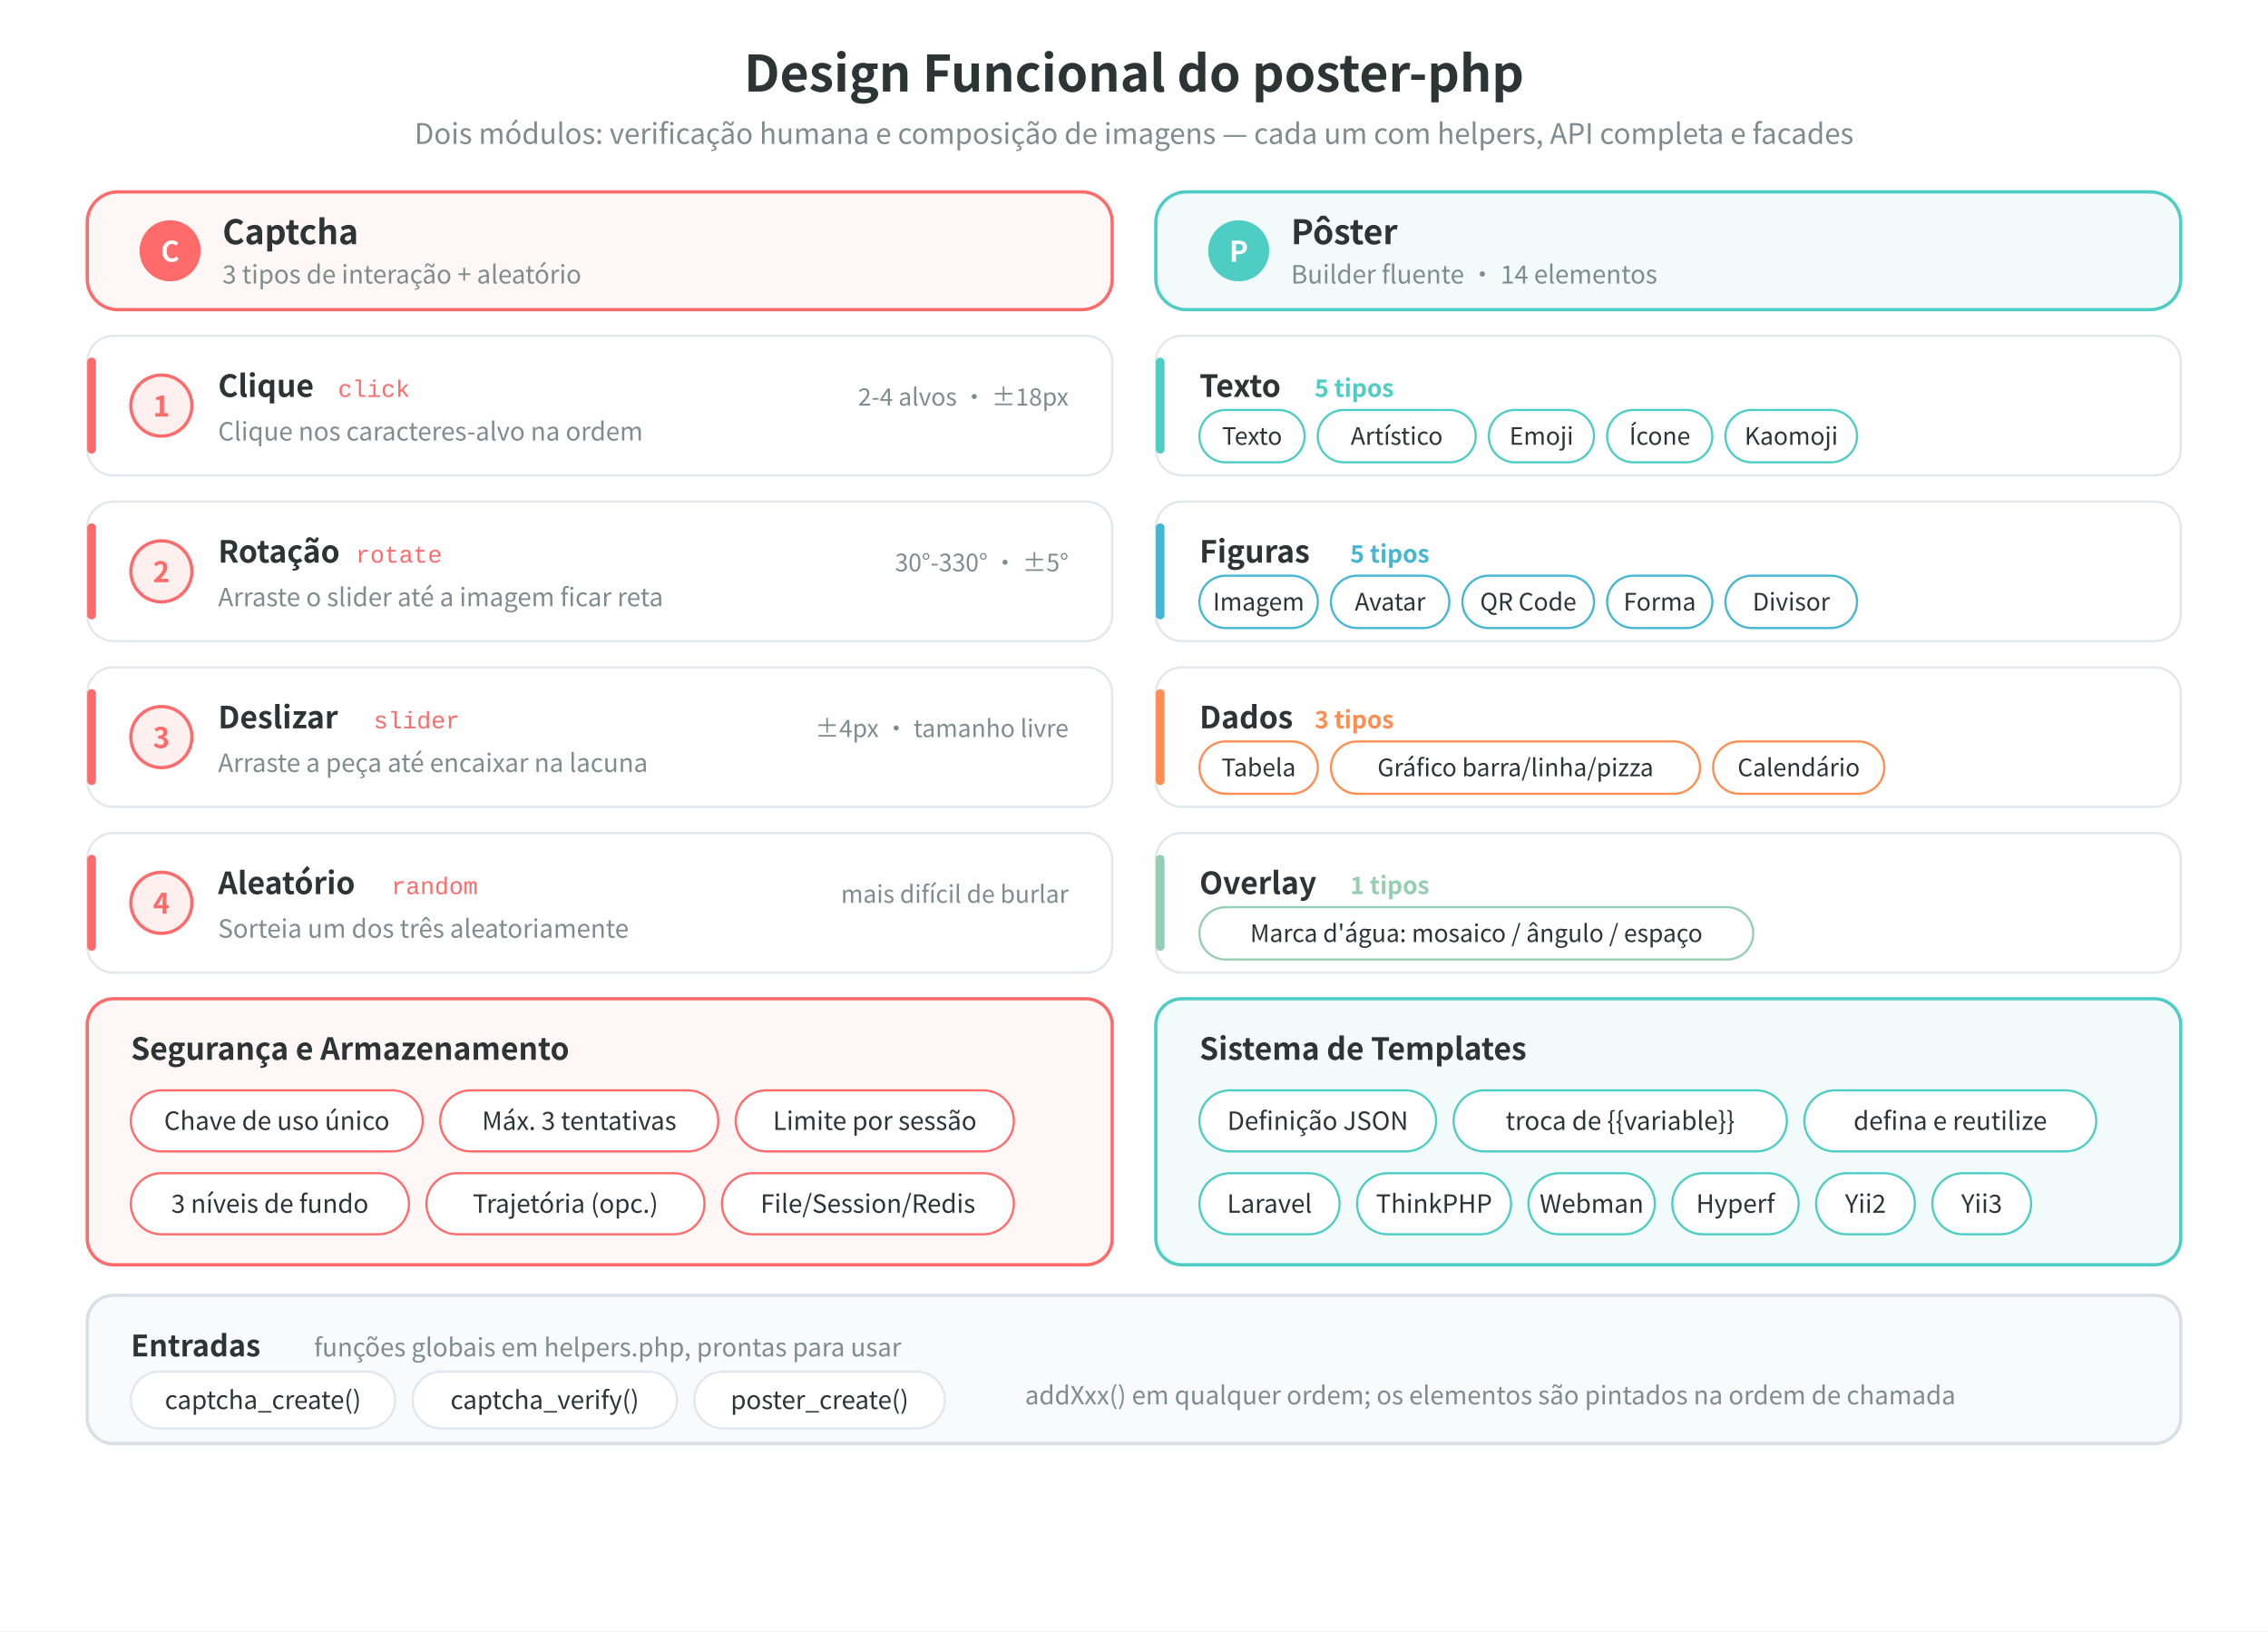
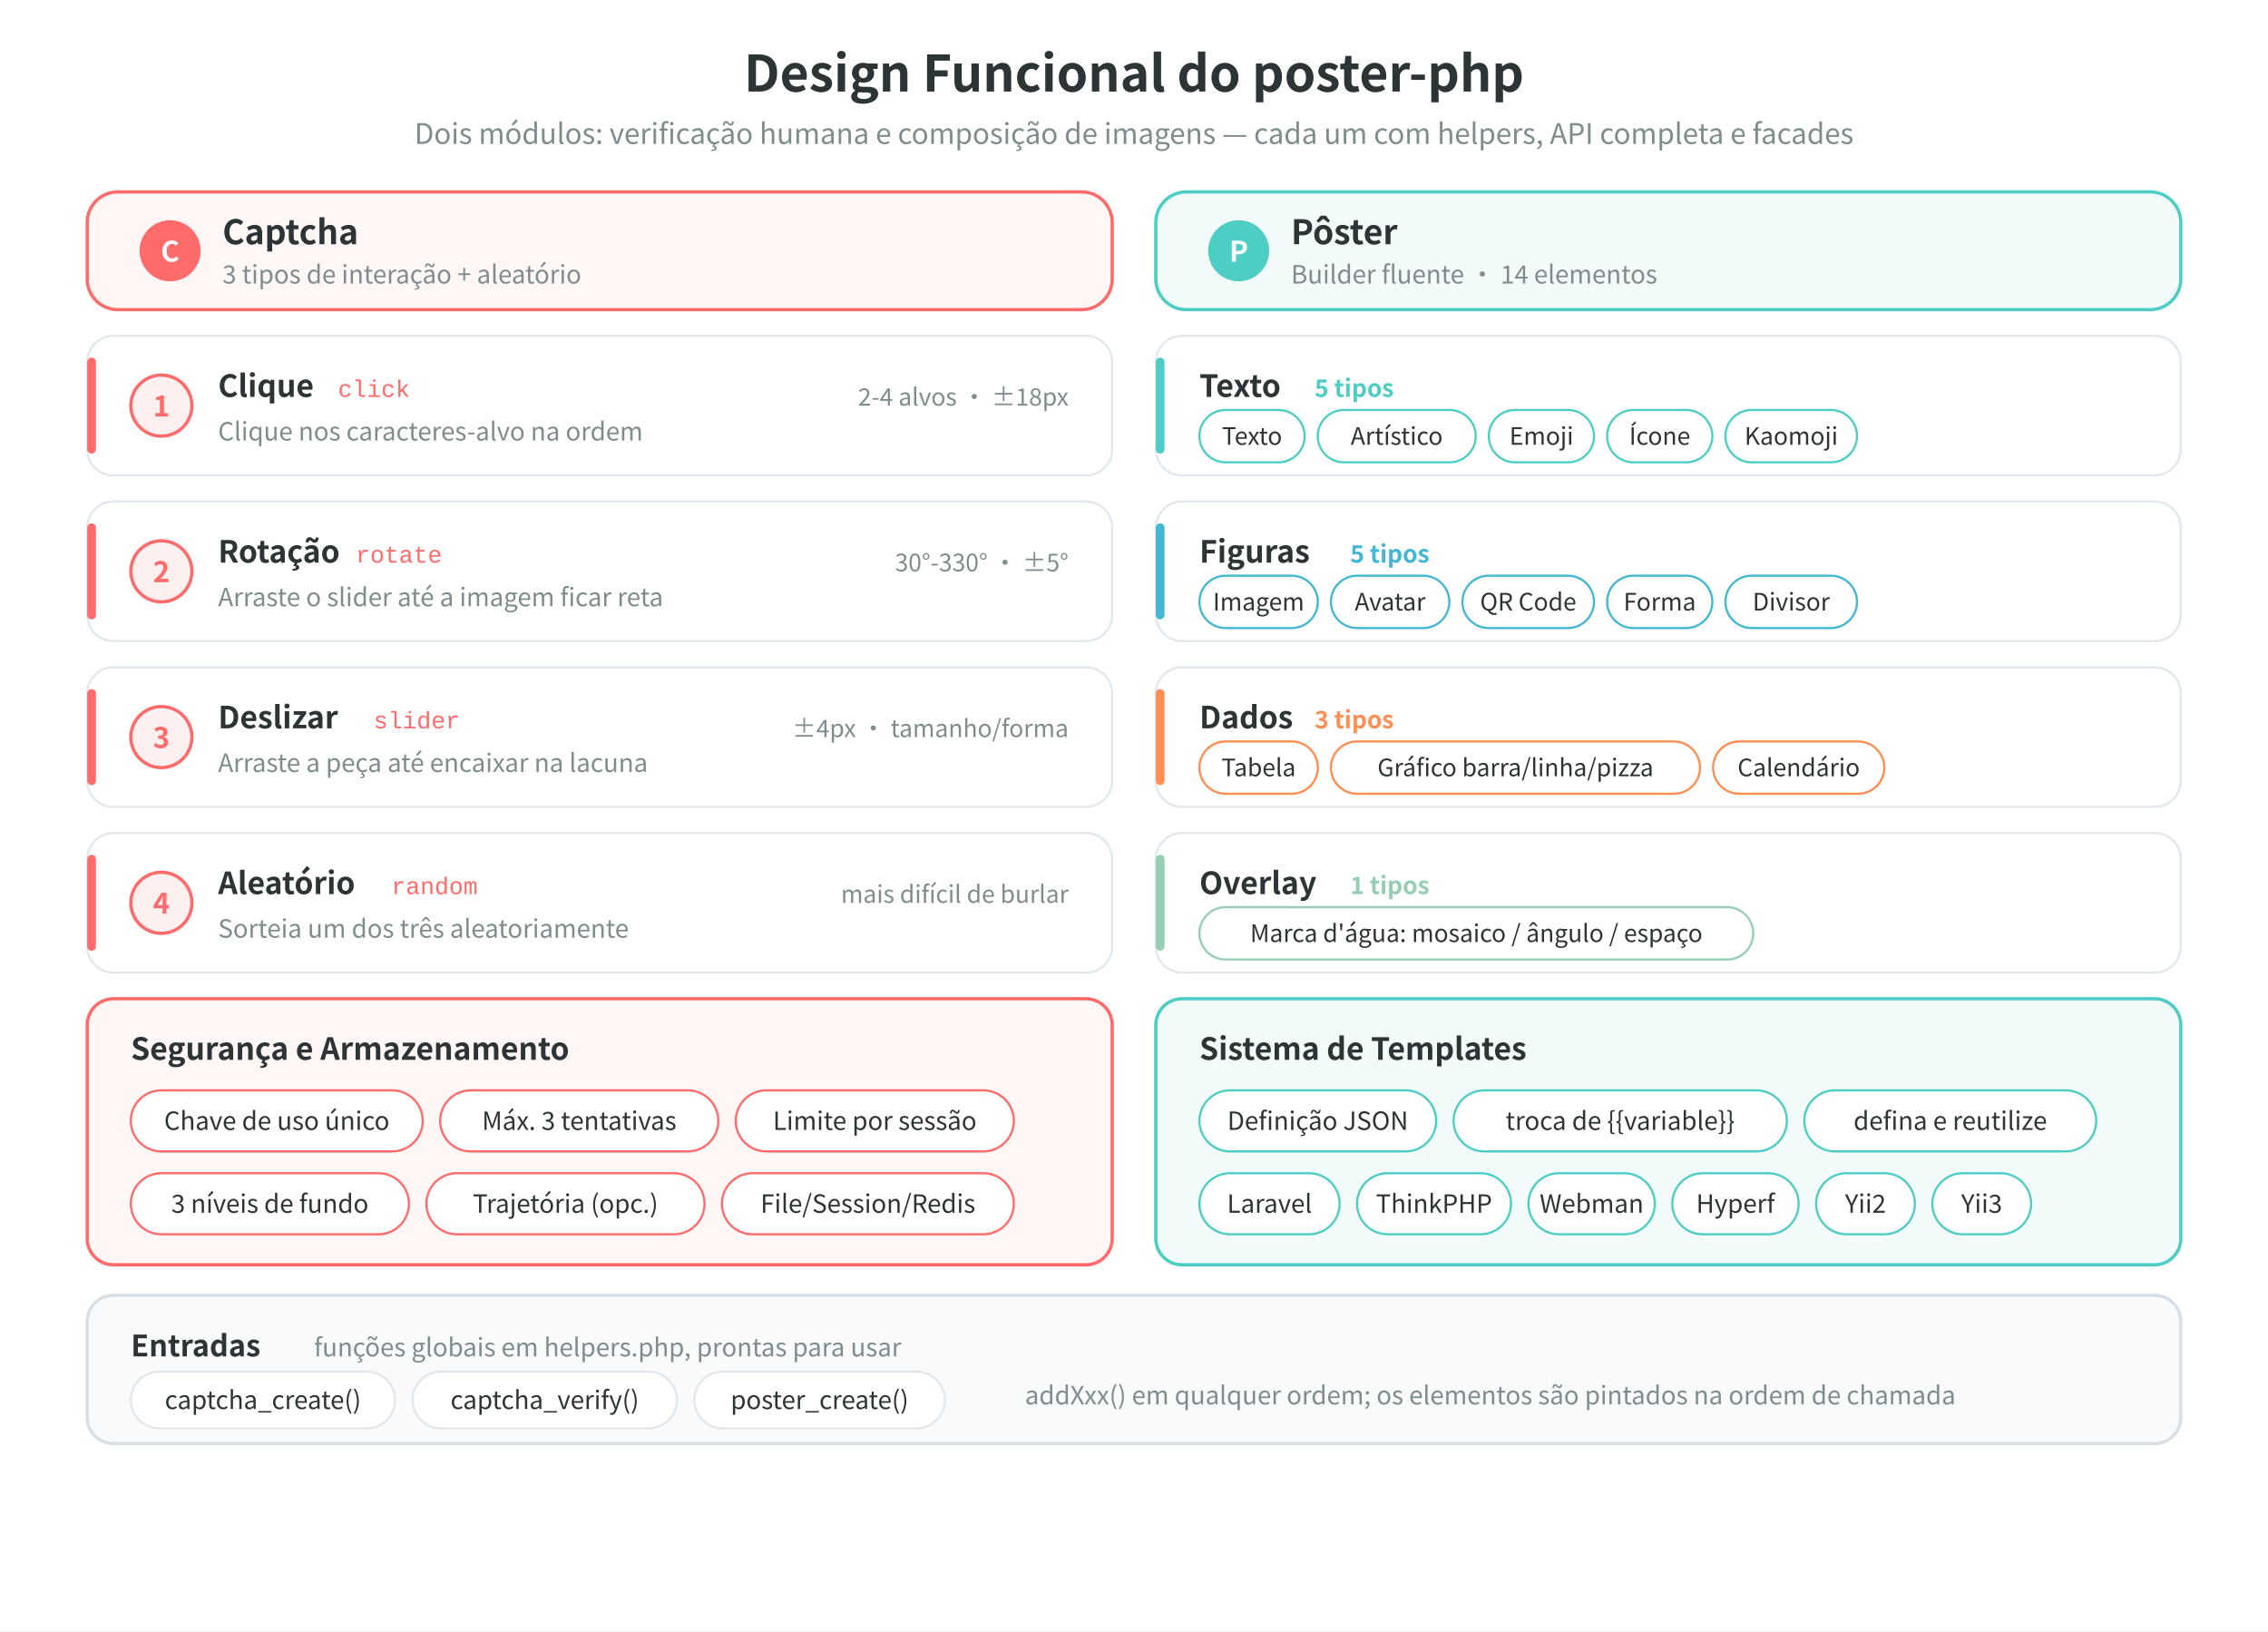
<svg xmlns="http://www.w3.org/2000/svg" viewBox="0 0 1040 748" width="1040" height="748" font-family="-apple-system,BlinkMacSystemFont,'Segoe UI','PingFang SC','Hiragino Sans GB','Microsoft YaHei','Noto Sans CJK SC',sans-serif" role="img" aria-label="Design Funcional do poster-php">
  <defs>
    <marker id="arrow" viewBox="0 0 10 10" refX="9" refY="5" markerWidth="6" markerHeight="6" orient="auto">
      <path d="M0 0L10 5L0 10Z" fill="#B2BEC3" />
    </marker>
  </defs>
  <rect width="1040" height="748" fill="#FFFFFF" />
  <text x="520" y="42" font-size="23" fill="#2D3436" font-weight="700" text-anchor="middle">Design Funcional do poster-php</text>
  <text x="520" y="66" font-size="13" fill="#7F8C8D" text-anchor="middle">Dois módulos: verificação humana e composição de imagens — cada um com helpers, API completa e facades</text>
  <rect x="40" y="88" width="470" height="54" rx="14" fill="#FFF6F6" stroke="#FF6B6B" stroke-width="1.5" />
  <circle cx="78" cy="115" r="14" fill="#FF6B6B" />
  <text x="78" y="120" font-size="13" fill="#FFFFFF" font-weight="700" text-anchor="middle">C</text>
  <text x="102" y="112" font-size="15.5" fill="#2D3436" font-weight="700">Captcha</text>
  <text x="102" y="130" font-size="11.5" fill="#7F8C8D">3 tipos de interação + aleatório</text>
  <rect x="530" y="88" width="470" height="54" rx="14" fill="#F2FBF9" stroke="#4ECDC4" stroke-width="1.5" />
  <circle cx="568" cy="115" r="14" fill="#4ECDC4" />
  <text x="568" y="120" font-size="13" fill="#FFFFFF" font-weight="700" text-anchor="middle">P</text>
  <text x="592" y="112" font-size="15.5" fill="#2D3436" font-weight="700">Pôster</text>
  <text x="592" y="130" font-size="11.5" fill="#7F8C8D">Builder fluente · 14 elementos</text>
  <rect x="40" y="154" width="470" height="64" rx="12" fill="#FFFFFF" stroke="#E1E8ED" stroke-width="1" />
  <rect x="40" y="164" width="4" height="44" rx="2" fill="#FF6B6B" />
  <circle cx="74" cy="186" r="14" fill="#FFF0F0" stroke="#FF6B6B" stroke-width="1.5" />
  <text x="74" y="191" font-size="13" fill="#FF6B6B" font-weight="700" text-anchor="middle">1</text>
  <text x="100" y="182" font-size="14" fill="#2D3436" font-weight="600">Clique</text>
  <text x="154.97" y="182" font-size="11" fill="#FF6B6B" font-family="'SFMono-Regular',Consolas,'Liberation Mono',Menlo,monospace">click</text>
  <text x="100" y="202" font-size="11.5" fill="#7F8C8D">Clique nos caracteres-alvo na ordem</text>
  <text x="490" y="186" font-size="11" fill="#7F8C8D" text-anchor="end">2-4 alvos · ±18px</text>
  <rect x="40" y="230" width="470" height="64" rx="12" fill="#FFFFFF" stroke="#E1E8ED" stroke-width="1" />
  <rect x="40" y="240" width="4" height="44" rx="2" fill="#FF6B6B" />
  <circle cx="74" cy="262" r="14" fill="#FFF0F0" stroke="#FF6B6B" stroke-width="1.5" />
  <text x="74" y="267" font-size="13" fill="#FF6B6B" font-weight="700" text-anchor="middle">2</text>
  <text x="100" y="258" font-size="14" fill="#2D3436" font-weight="600">Rotação</text>
  <text x="163.13" y="258" font-size="11" fill="#FF6B6B" font-family="'SFMono-Regular',Consolas,'Liberation Mono',Menlo,monospace">rotate</text>
  <text x="100" y="278" font-size="11.5" fill="#7F8C8D">Arraste o slider até a imagem ficar reta</text>
  <text x="490" y="262" font-size="11" fill="#7F8C8D" text-anchor="end">30°-330° · ±5°</text>
  <rect x="40" y="306" width="470" height="64" rx="12" fill="#FFFFFF" stroke="#E1E8ED" stroke-width="1" />
  <rect x="40" y="316" width="4" height="44" rx="2" fill="#FF6B6B" />
  <circle cx="74" cy="338" r="14" fill="#FFF0F0" stroke="#FF6B6B" stroke-width="1.5" />
  <text x="74" y="343" font-size="13" fill="#FF6B6B" font-weight="700" text-anchor="middle">3</text>
  <text x="100" y="334" font-size="14" fill="#2D3436" font-weight="600">Deslizar</text>
  <text x="171.3" y="334" font-size="11" fill="#FF6B6B" font-family="'SFMono-Regular',Consolas,'Liberation Mono',Menlo,monospace">slider</text>
  <text x="100" y="354" font-size="11.5" fill="#7F8C8D">Arraste a peça até encaixar na lacuna</text>
-   <text x="490" y="338" font-size="11" fill="#7F8C8D" text-anchor="end">±4px · tamanho livre</text>
+   <text x="490" y="338" font-size="11" fill="#7F8C8D" text-anchor="end">±4px · tamanho/forma</text>
  <rect x="40" y="382" width="470" height="64" rx="12" fill="#FFFFFF" stroke="#E1E8ED" stroke-width="1" />
  <rect x="40" y="392" width="4" height="44" rx="2" fill="#FF6B6B" />
  <circle cx="74" cy="414" r="14" fill="#FFF0F0" stroke="#FF6B6B" stroke-width="1.5" />
  <text x="74" y="419" font-size="13" fill="#FF6B6B" font-weight="700" text-anchor="middle">4</text>
  <text x="100" y="410" font-size="14" fill="#2D3436" font-weight="600">Aleatório</text>
  <text x="179.46" y="410" font-size="11" fill="#FF6B6B" font-family="'SFMono-Regular',Consolas,'Liberation Mono',Menlo,monospace">random</text>
  <text x="100" y="430" font-size="11.5" fill="#7F8C8D">Sorteia um dos três aleatoriamente</text>
  <text x="490" y="414" font-size="11" fill="#7F8C8D" text-anchor="end">mais difícil de burlar</text>
  <rect x="40" y="458" width="470" height="122" rx="12" fill="#FFF6F6" stroke="#FF6B6B" stroke-width="1.5" />
  <text x="60" y="486" font-size="14" fill="#2D3436" font-weight="700">Segurança e Armazenamento</text>
  <rect x="60" y="500" width="133.85" height="28" rx="14" fill="#FFFFFF" stroke="#FF6B6B" stroke-width="1" />
  <text x="126.93" y="518.14" font-size="11.5" fill="#2D3436" text-anchor="middle">Chave de uso único</text>
  <rect x="201.85" y="500" width="127.53" height="28" rx="14" fill="#FFFFFF" stroke="#FF6B6B" stroke-width="1" />
  <text x="265.61" y="518.14" font-size="11.5" fill="#2D3436" text-anchor="middle">Máx. 3 tentativas</text>
  <rect x="337.38" y="500" width="127.53" height="28" rx="14" fill="#FFFFFF" stroke="#FF6B6B" stroke-width="1" />
  <text x="401.14" y="518.14" font-size="11.5" fill="#2D3436" text-anchor="middle">Limite por sessão</text>
  <rect x="60" y="538" width="127.53" height="28" rx="14" fill="#FFFFFF" stroke="#FF6B6B" stroke-width="1" />
  <text x="123.76" y="556.14" font-size="11.5" fill="#2D3436" text-anchor="middle">3 níveis de fundo</text>
  <rect x="195.53" y="538" width="127.53" height="28" rx="14" fill="#FFFFFF" stroke="#FF6B6B" stroke-width="1" />
  <text x="259.29" y="556.14" font-size="11.5" fill="#2D3436" text-anchor="middle">Trajetória (opc.)</text>
  <rect x="331.05" y="538" width="133.85" height="28" rx="14" fill="#FFFFFF" stroke="#FF6B6B" stroke-width="1" />
  <text x="397.98" y="556.14" font-size="11.5" fill="#2D3436" text-anchor="middle">File/Session/Redis</text>
  <rect x="530" y="154" width="470" height="64" rx="12" fill="#FFFFFF" stroke="#E1E8ED" stroke-width="1" />
  <rect x="530" y="164" width="4" height="44" rx="2" fill="#4ECDC4" />
  <text x="550" y="182" font-size="14" fill="#2D3436" font-weight="600">Texto</text>
  <text x="602.81" y="182" font-size="11" fill="#4ECDC4" font-weight="700">5 tipos</text>
  <rect x="550" y="188" width="48.25" height="24" rx="12" fill="#FFFFFF" stroke="#4ECDC4" stroke-width="1" />
  <text x="574.13" y="203.96" font-size="11" fill="#2D3436" text-anchor="middle">Texto</text>
  <rect x="604.25" y="188" width="72.45" height="24" rx="12" fill="#FFFFFF" stroke="#4ECDC4" stroke-width="1" />
  <text x="640.48" y="203.96" font-size="11" fill="#2D3436" text-anchor="middle">Artístico</text>
  <rect x="682.7" y="188" width="48.25" height="24" rx="12" fill="#FFFFFF" stroke="#4ECDC4" stroke-width="1" />
  <text x="706.83" y="203.96" font-size="11" fill="#2D3436" text-anchor="middle">Emoji</text>
  <rect x="736.95" y="188" width="48.25" height="24" rx="12" fill="#FFFFFF" stroke="#4ECDC4" stroke-width="1" />
  <text x="761.08" y="203.96" font-size="11" fill="#2D3436" text-anchor="middle">Ícone</text>
  <rect x="791.2" y="188" width="60.35" height="24" rx="12" fill="#FFFFFF" stroke="#4ECDC4" stroke-width="1" />
  <text x="821.38" y="203.96" font-size="11" fill="#2D3436" text-anchor="middle">Kaomoji</text>
  <rect x="530" y="230" width="470" height="64" rx="12" fill="#FFFFFF" stroke="#E1E8ED" stroke-width="1" />
  <rect x="530" y="240" width="4" height="44" rx="2" fill="#45B7D1" />
  <text x="550" y="258" font-size="14" fill="#2D3436" font-weight="600">Figuras</text>
  <text x="619.13" y="258" font-size="11" fill="#45B7D1" font-weight="700">5 tipos</text>
  <rect x="550" y="264" width="54.3" height="24" rx="12" fill="#FFFFFF" stroke="#45B7D1" stroke-width="1" />
  <text x="577.15" y="279.96" font-size="11" fill="#2D3436" text-anchor="middle">Imagem</text>
  <rect x="610.3" y="264" width="54.3" height="24" rx="12" fill="#FFFFFF" stroke="#45B7D1" stroke-width="1" />
  <text x="637.45" y="279.96" font-size="11" fill="#2D3436" text-anchor="middle">Avatar</text>
  <rect x="670.6" y="264" width="60.35" height="24" rx="12" fill="#FFFFFF" stroke="#45B7D1" stroke-width="1" />
  <text x="700.77" y="279.96" font-size="11" fill="#2D3436" text-anchor="middle">QR Code</text>
  <rect x="736.95" y="264" width="48.25" height="24" rx="12" fill="#FFFFFF" stroke="#45B7D1" stroke-width="1" />
  <text x="761.07" y="279.96" font-size="11" fill="#2D3436" text-anchor="middle">Forma</text>
  <rect x="791.2" y="264" width="60.35" height="24" rx="12" fill="#FFFFFF" stroke="#45B7D1" stroke-width="1" />
  <text x="821.37" y="279.96" font-size="11" fill="#2D3436" text-anchor="middle">Divisor</text>
  <rect x="530" y="306" width="470" height="64" rx="12" fill="#FFFFFF" stroke="#E1E8ED" stroke-width="1" />
  <rect x="530" y="316" width="4" height="44" rx="2" fill="#FF8E53" />
  <text x="550" y="334" font-size="14" fill="#2D3436" font-weight="600">Dados</text>
  <text x="602.81" y="334" font-size="11" fill="#FF8E53" font-weight="700">3 tipos</text>
  <rect x="550" y="340" width="54.3" height="24" rx="12" fill="#FFFFFF" stroke="#FF8E53" stroke-width="1" />
  <text x="577.15" y="355.96" font-size="11" fill="#2D3436" text-anchor="middle">Tabela</text>
  <rect x="610.3" y="340" width="169.25" height="24" rx="12" fill="#FFFFFF" stroke="#FF8E53" stroke-width="1" />
  <text x="694.93" y="355.96" font-size="11" fill="#2D3436" text-anchor="middle">Gráfico barra/linha/pizza</text>
  <rect x="785.55" y="340" width="78.5" height="24" rx="12" fill="#FFFFFF" stroke="#FF8E53" stroke-width="1" />
  <text x="824.8" y="355.96" font-size="11" fill="#2D3436" text-anchor="middle">Calendário</text>
  <rect x="530" y="382" width="470" height="64" rx="12" fill="#FFFFFF" stroke="#E1E8ED" stroke-width="1" />
  <rect x="530" y="392" width="4" height="44" rx="2" fill="#96CEB4" />
  <text x="550" y="410" font-size="14" fill="#2D3436" font-weight="600">Overlay</text>
  <text x="619.13" y="410" font-size="11" fill="#96CEB4" font-weight="700">1 tipos</text>
  <rect x="550" y="416" width="253.95" height="24" rx="12" fill="#FFFFFF" stroke="#96CEB4" stroke-width="1" />
  <text x="676.98" y="431.96" font-size="11" fill="#2D3436" text-anchor="middle">Marca d'água: mosaico / ângulo / espaço</text>
  <rect x="530" y="458" width="470" height="122" rx="12" fill="#F2FBF9" stroke="#4ECDC4" stroke-width="1.5" />
  <text x="550" y="486" font-size="14" fill="#2D3436" font-weight="700">Sistema de Templates</text>
  <rect x="550" y="500" width="108.55" height="28" rx="14" fill="#FFFFFF" stroke="#4ECDC4" stroke-width="1" />
  <text x="604.28" y="518.14" font-size="11.5" fill="#2D3436" text-anchor="middle">Definição JSON</text>
  <rect x="666.55" y="500" width="152.83" height="28" rx="14" fill="#FFFFFF" stroke="#4ECDC4" stroke-width="1" />
  <text x="742.96" y="518.14" font-size="11.5" fill="#2D3436" text-anchor="middle">troca de {{variable}}</text>
  <rect x="827.38" y="500" width="133.85" height="28" rx="14" fill="#FFFFFF" stroke="#4ECDC4" stroke-width="1" />
  <text x="894.3" y="518.14" font-size="11.5" fill="#2D3436" text-anchor="middle">defina e reutilize</text>
  <rect x="550" y="538" width="64.28" height="28" rx="14" fill="#FFFFFF" stroke="#4ECDC4" stroke-width="1" />
  <text x="582.14" y="556.14" font-size="11.5" fill="#2D3436" text-anchor="middle">Laravel</text>
  <rect x="622.28" y="538" width="70.6" height="28" rx="14" fill="#FFFFFF" stroke="#4ECDC4" stroke-width="1" />
  <text x="657.57" y="556.14" font-size="11.5" fill="#2D3436" text-anchor="middle">ThinkPHP</text>
  <rect x="700.88" y="538" width="57.95" height="28" rx="14" fill="#FFFFFF" stroke="#4ECDC4" stroke-width="1" />
  <text x="729.85" y="556.14" font-size="11.5" fill="#2D3436" text-anchor="middle">Webman</text>
  <rect x="766.83" y="538" width="57.95" height="28" rx="14" fill="#FFFFFF" stroke="#4ECDC4" stroke-width="1" />
  <text x="795.8" y="556.14" font-size="11.5" fill="#2D3436" text-anchor="middle">Hyperf</text>
  <rect x="832.78" y="538" width="45.3" height="28" rx="14" fill="#FFFFFF" stroke="#4ECDC4" stroke-width="1" />
  <text x="855.43" y="556.14" font-size="11.5" fill="#2D3436" text-anchor="middle">Yii2</text>
  <rect x="886.08" y="538" width="45.3" height="28" rx="14" fill="#FFFFFF" stroke="#4ECDC4" stroke-width="1" />
  <text x="908.73" y="556.14" font-size="11.5" fill="#2D3436" text-anchor="middle">Yii3</text>
  <rect x="40" y="594" width="960" height="68" rx="12" fill="#F8FAFC" stroke="#D8E0E6" stroke-width="1.5" />
  <text x="60" y="622" font-size="13.5" fill="#2D3436" font-weight="700">Entradas</text>
  <text x="144" y="622" font-size="11.5" fill="#7F8C8D">funções globais em helpers.php, prontas para usar</text>
  <rect x="60" y="629" width="121.2" height="26" rx="13" fill="#FFFFFF" stroke="#E1E8ED" stroke-width="1" />
  <text x="120.6" y="646.14" font-size="11.5" fill="#2D3436" text-anchor="middle">captcha_create()</text>
  <rect x="189.2" y="629" width="121.2" height="26" rx="13" fill="#FFFFFF" stroke="#E1E8ED" stroke-width="1" />
  <text x="249.8" y="646.14" font-size="11.5" fill="#2D3436" text-anchor="middle">captcha_verify()</text>
  <rect x="318.4" y="629" width="114.88" height="26" rx="13" fill="#FFFFFF" stroke="#E1E8ED" stroke-width="1" />
  <text x="375.84" y="646.14" font-size="11.5" fill="#2D3436" text-anchor="middle">poster_create()</text>
  <text x="470" y="644" font-size="11.5" fill="#7F8C8D">addXxx() em qualquer ordem; os elementos são pintados na ordem de chamada</text>
</svg>
